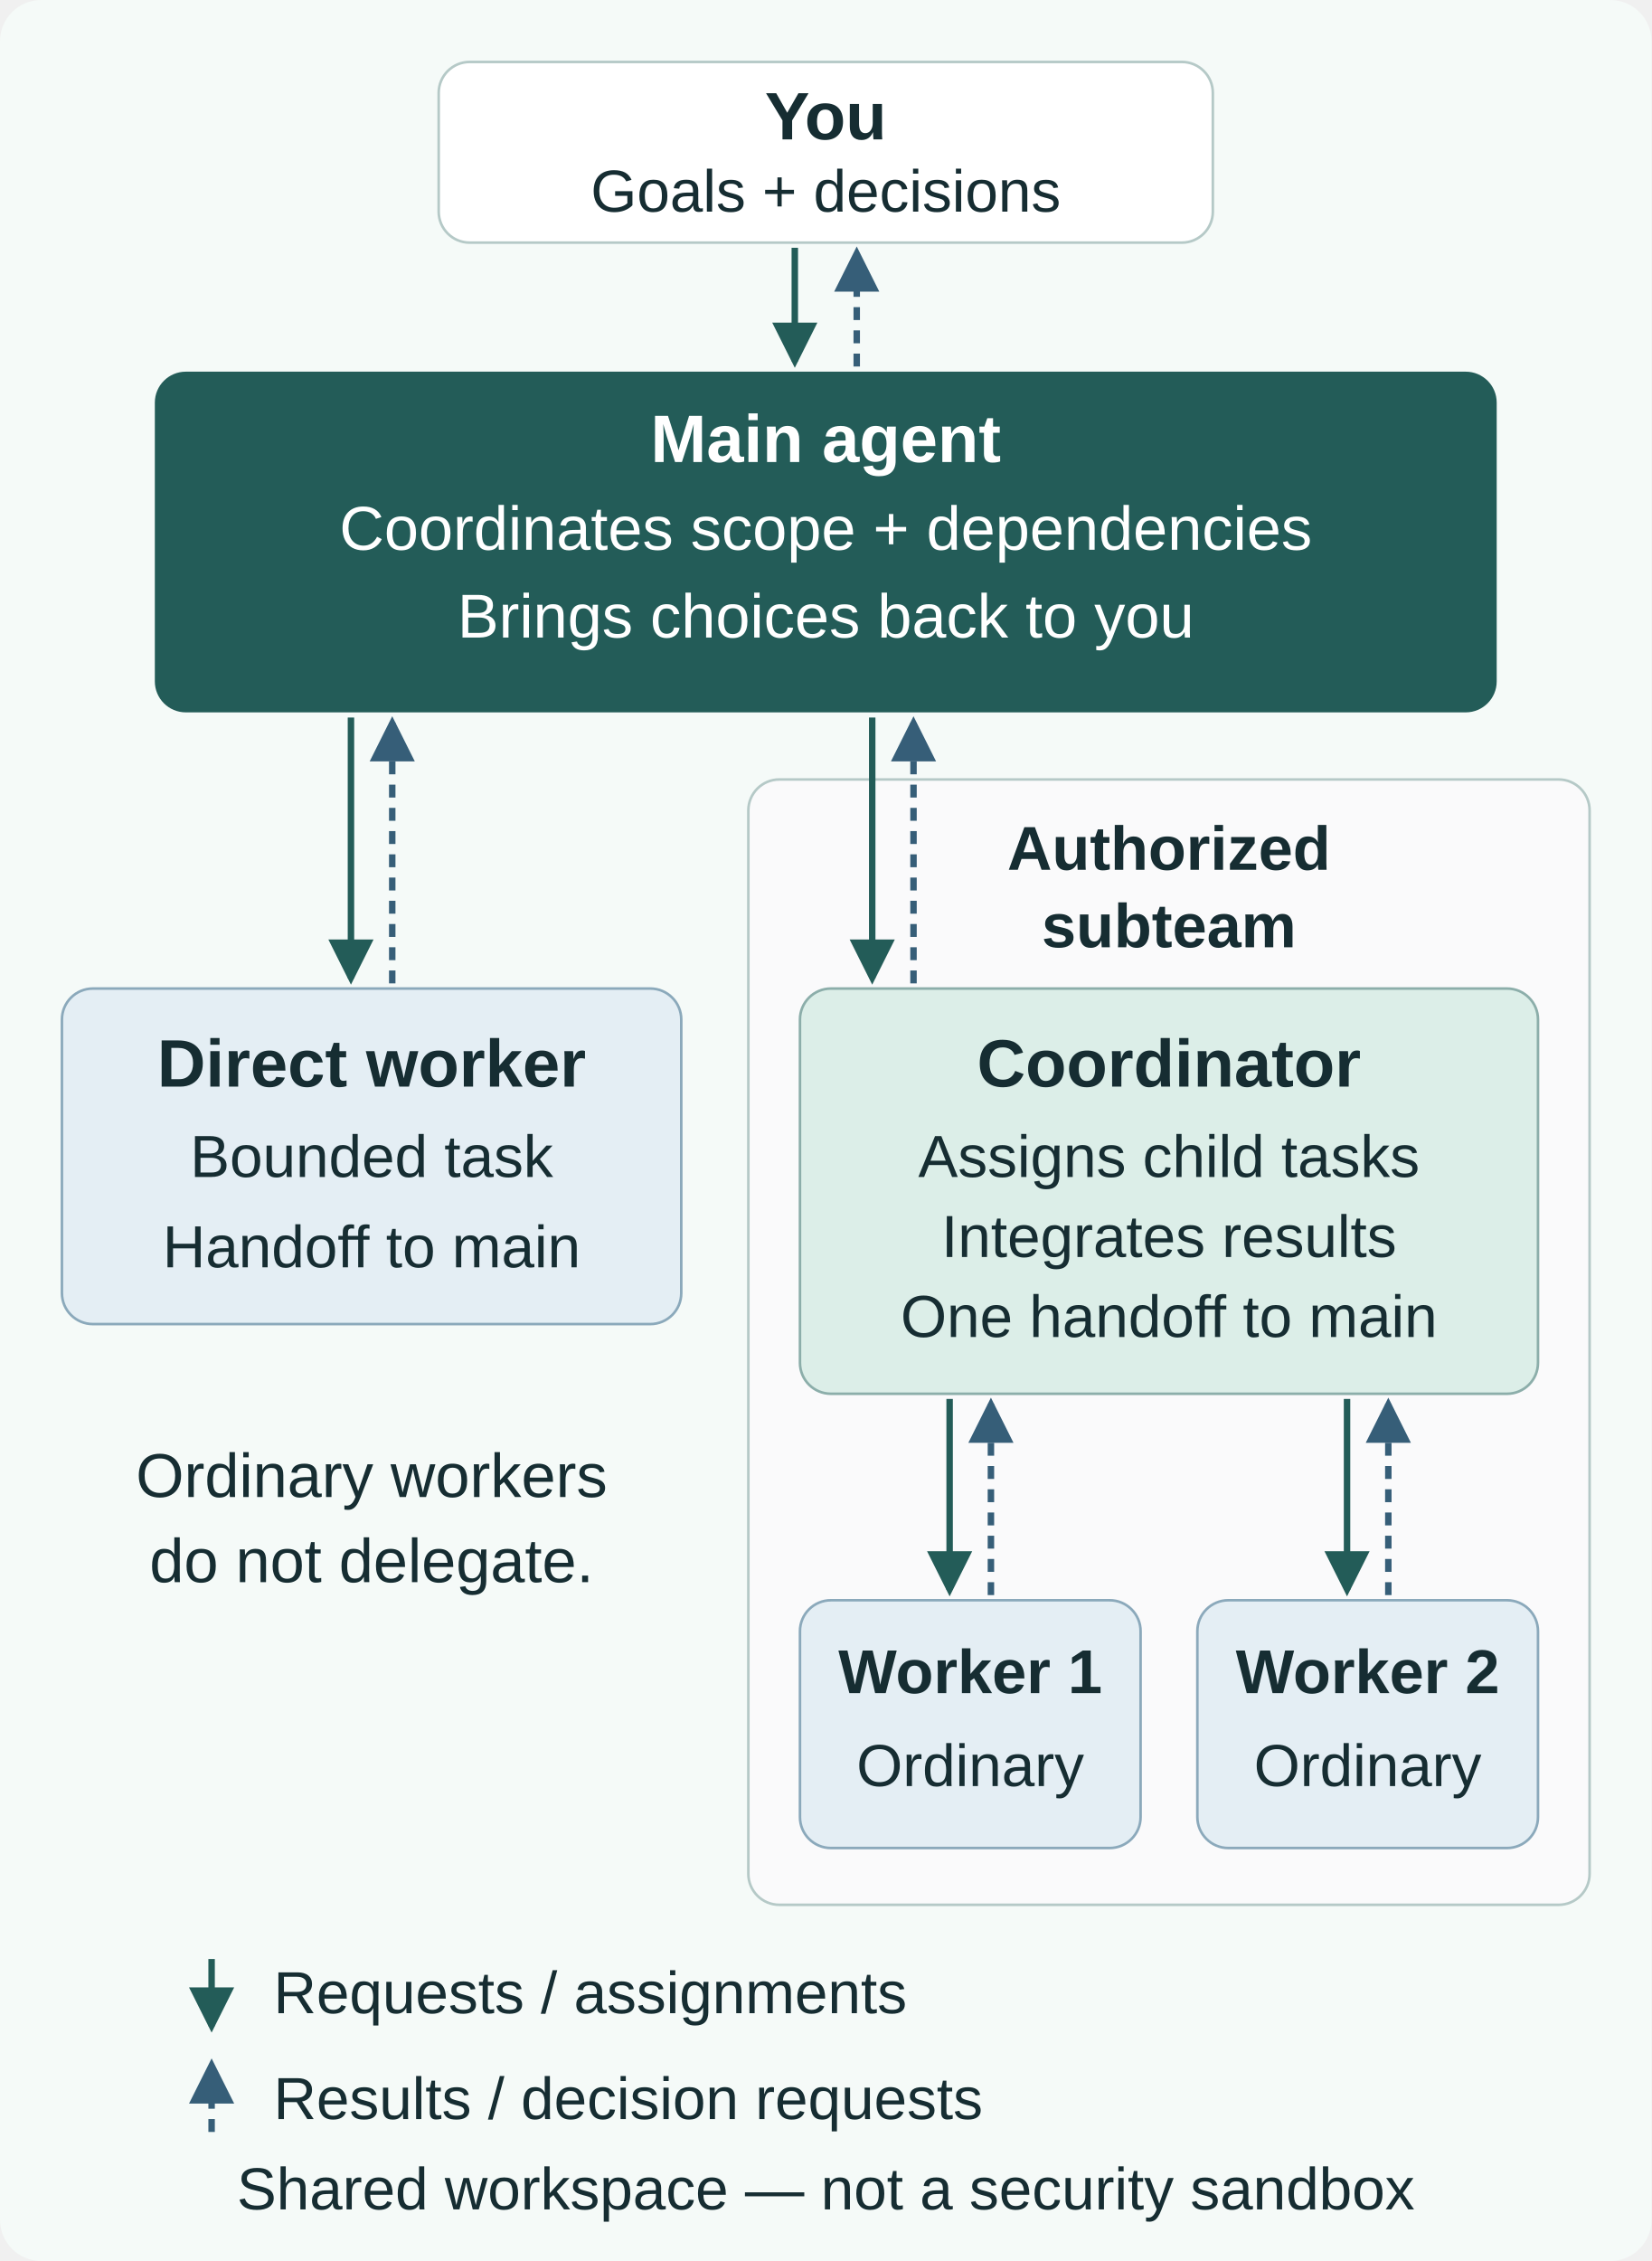
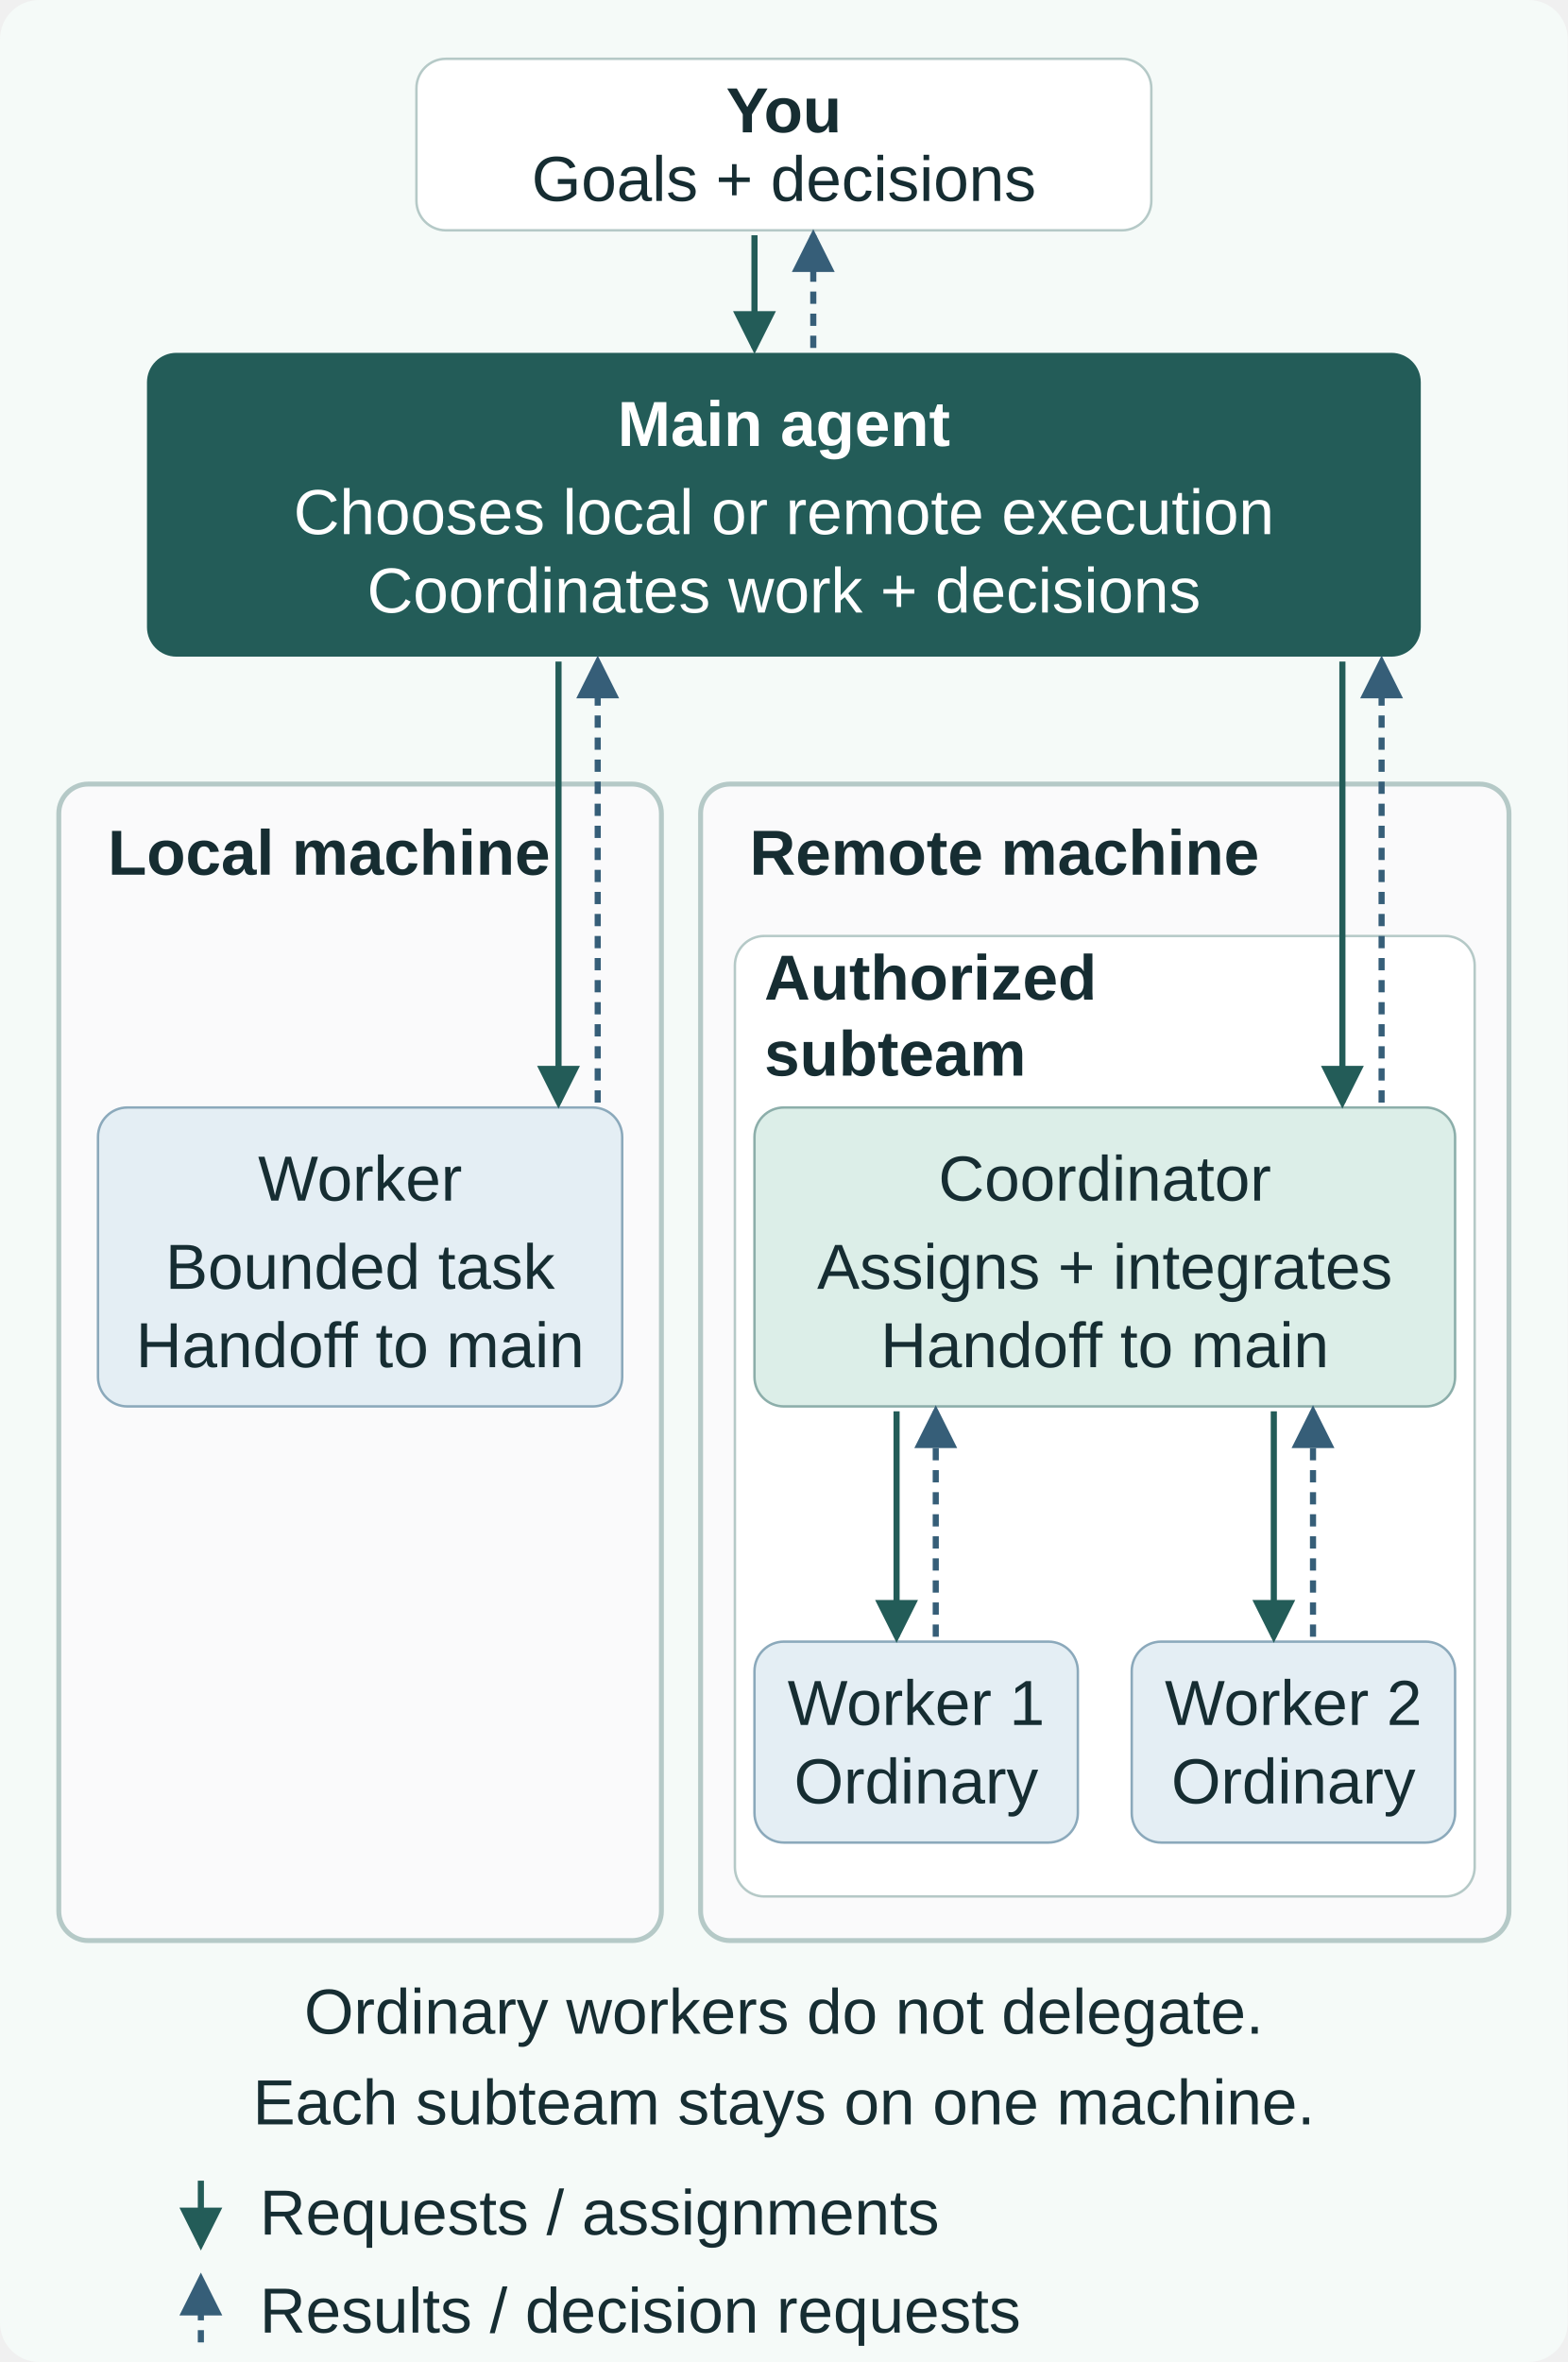
- <svg xmlns="http://www.w3.org/2000/svg" width="640" height="876" viewBox="0 0 640 876" role="img" aria-labelledby="title desc">
-   <defs>
-     <marker id="assignment-arrow" markerWidth="7" markerHeight="7" refX="6" refY="3.5" orient="auto">
-       <path d="M0 0 7 3.5 0 7Z" fill="#235c58" />
-     </marker>
-     <marker id="return-arrow" markerWidth="7" markerHeight="7" refX="6" refY="3.5" orient="auto">
-       <path d="M0 0 7 3.5 0 7Z" fill="#365e78" />
-     </marker>
-   </defs>
-   <rect width="640" height="876" rx="16" fill="#f5faf8" />
-   <g transform="translate(0,-40)">
-     <g font-family="Arial, sans-serif" fill="#162d32" text-anchor="middle">
-       <rect x="170" y="64" width="300" height="70" rx="12" fill="#fff" stroke="#b5c9c7" />
-       <text x="320" y="94" font-size="26" font-weight="700">You</text>
-       <text x="320" y="122" font-size="23">Goals + decisions</text>
-       <rect x="60" y="184" width="520" height="132" rx="12" fill="#235c58" />
-       <g fill="#fff">
-         <text x="320" y="219" font-size="26" font-weight="700">Main agent</text>
-         <text x="320" y="253" font-size="24">Coordinates scope + dependencies</text>
-         <text x="320" y="287" font-size="24">Brings choices back to you</text>
-       </g>
-       <rect x="290" y="342" width="326" height="436" rx="12" fill="#fafafb" stroke="#b5c9c7" />
-       <text x="453" y="377" font-size="24" font-weight="700">Authorized</text>
-       <text x="453" y="407" font-size="24" font-weight="700">subteam</text>
-       <rect x="24" y="423" width="240" height="130" rx="12" fill="#e4eef4" stroke="#8ba9bb" />
-       <text x="144" y="461" font-size="26" font-weight="700">Direct worker</text>
-       <text x="144" y="496" font-size="23">Bounded task</text>
-       <text x="144" y="531" font-size="23">Handoff to main</text>
-       <rect x="310" y="423" width="286" height="157" rx="12" fill="#dceee8" stroke="#8caeaa" />
-       <text x="453" y="461" font-size="26" font-weight="700">Coordinator</text>
-       <text x="453" y="496" font-size="23">Assigns child tasks</text>
-       <text x="453" y="527" font-size="23">Integrates results</text>
-       <text x="453" y="558" font-size="23">One handoff to main</text>
-       <rect x="310" y="660" width="132" height="96" rx="12" fill="#e4eef4" stroke="#8ba9bb" />
-       <rect x="464" y="660" width="132" height="96" rx="12" fill="#e4eef4" stroke="#8ba9bb" />
-       <text x="376" y="696" font-size="24" font-weight="700">Worker 1</text>
-       <text x="376" y="732" font-size="23">Ordinary</text>
-       <text x="530" y="696" font-size="24" font-weight="700">Worker 2</text>
-       <text x="530" y="732" font-size="23">Ordinary</text>
-       <text x="144" y="620" font-size="24">Ordinary workers</text>
-       <text x="144" y="653" font-size="24">do not delegate.</text>
+ <svg xmlns="http://www.w3.org/2000/svg" width="640" height="964" viewBox="0 0 640 964" role="img" aria-labelledby="title desc">
+   <rect width="640" height="964" rx="16" fill="#f5faf8" />
+   <g font-family="Arial, sans-serif" fill="#162d32" text-anchor="middle">
+     <rect x="170" y="24" width="300" height="70" rx="12" fill="#fff" stroke="#b5c9c7" />
+     <text x="320" y="54" font-size="26" font-weight="700">You</text>
+     <text x="320" y="82" font-size="26">Goals + decisions</text>
+     <rect x="60" y="144" width="520" height="124" rx="12" fill="#235c58" />
+     <g fill="#fff">
+       <text x="320" y="182" font-size="26" font-weight="700">Main agent</text>
+       <text x="320" y="218" font-size="26">Chooses local or remote execution</text>
+       <text x="320" y="250" font-size="26">Coordinates work + decisions</text>
    </g>
-     <g fill="none" stroke-width="2.5">
-       <g stroke="#235c58" marker-end="url(#assignment-arrow)">
-         <path d="M308 136V180" />
-         <path d="M136 318V419" />
-         <path d="M338 318V419" />
-         <path d="M368 582V656" />
-         <path d="M522 582V656" />
-         <path d="M82 799V825" />
-       </g>
-       <g stroke="#365e78" stroke-dasharray="5 4" marker-end="url(#return-arrow)">
-         <path d="M332 182V138" />
-         <path d="M152 421V320" />
-         <path d="M354 421V320" />
-         <path d="M384 658V584" />
-         <path d="M538 658V584" />
-         <path d="M82 866V840" />
-       </g>
+     <rect x="24" y="320" width="246" height="472" rx="12" fill="#fafafb" stroke="#b5c9c7" stroke-width="2" />
+     <rect x="286" y="320" width="330" height="472" rx="12" fill="#fafafb" stroke="#b5c9c7" stroke-width="2" />
+     <text x="44" y="357" text-anchor="start" font-size="26" font-weight="700">Local machine</text>
+     <text x="306" y="357" text-anchor="start" font-size="26" font-weight="700">Remote machine</text>
+     <rect x="40" y="452" width="214" height="122" rx="12" fill="#e4eef4" stroke="#8ba9bb" />
+     <text x="147" y="490" font-size="26">Worker</text>
+     <text x="147" y="526" font-size="26">Bounded task</text>
+     <text x="147" y="558" font-size="26">Handoff to main</text>
+     <rect x="300" y="382" width="302" height="392" rx="12" fill="#fff" stroke="#b5c9c7" />
+     <text x="312" y="408" text-anchor="start" font-size="26" font-weight="700">Authorized</text>
+     <text x="312" y="439" text-anchor="start" font-size="26" font-weight="700">subteam</text>
+     <rect x="308" y="452" width="286" height="122" rx="12" fill="#dceee8" stroke="#8caeaa" />
+     <text x="451" y="490" font-size="26">Coordinator</text>
+     <text x="451" y="526" font-size="26">Assigns + integrates</text>
+     <text x="451" y="558" font-size="26">Handoff to main</text>
+     <rect x="308" y="670" width="132" height="82" rx="12" fill="#e4eef4" stroke="#8ba9bb" />
+     <rect x="462" y="670" width="132" height="82" rx="12" fill="#e4eef4" stroke="#8ba9bb" />
+     <text x="374" y="704" font-size="26">Worker 1</text>
+     <text x="374" y="736" font-size="26">Ordinary</text>
+     <text x="528" y="704" font-size="26">Worker 2</text>
+     <text x="528" y="736" font-size="26">Ordinary</text>
+     <text x="320" y="830" font-size="26">Ordinary workers do not delegate.</text>
+     <text x="320" y="867" font-size="26">Each subteam stays on one machine.</text>
+   </g>
+   <g fill="none" stroke-width="2.5">
+     <g stroke="#235c58">
+       <path d="M308 96V142" />
+       <path d="M228 270V450" />
+       <path d="M548 270V450" />
+       <path d="M366 576V668" />
+       <path d="M520 576V668" />
+       <path d="M82 890V916" />
    </g>
-     <g font-family="Arial, sans-serif" font-size="23" fill="#162d32">
-       <text x="106" y="820">Requests / assignments</text>
-       <text x="106" y="861">Results / decision requests</text>
-       <text x="320" y="896" text-anchor="middle">Shared workspace — not a security sandbox</text>
+     <g stroke="#365e78" stroke-dasharray="5 4">
+       <path d="M332 142V96" />
+       <path d="M244 450V270" />
+       <path d="M564 450V270" />
+       <path d="M382 668V576" />
+       <path d="M536 668V576" />
+       <path d="M82 956V930" />
    </g>
  </g>
+   <g fill="#235c58">
+     <path d="M299.25 127L308 144.5L316.75 127Z" />
+     <path d="M219.25 435L228 452.5L236.75 435Z" />
+     <path d="M539.25 435L548 452.5L556.75 435Z" />
+     <path d="M357.25 653L366 670.5L374.75 653Z" />
+     <path d="M511.25 653L520 670.5L528.75 653Z" />
+     <path d="M73.25 901L82 918.5L90.75 901Z" />
+   </g>
+   <g fill="#365e78">
+     <path d="M323.25 111L332 93.5L340.75 111Z" />
+     <path d="M235.25 285L244 267.5L252.75 285Z" />
+     <path d="M555.25 285L564 267.5L572.75 285Z" />
+     <path d="M373.25 591L382 573.5L390.75 591Z" />
+     <path d="M527.25 591L536 573.5L544.75 591Z" />
+     <path d="M73.25 945L82 927.5L90.75 945Z" />
+   </g>
+   <g font-family="Arial, sans-serif" font-size="26" fill="#162d32">
+     <text x="106" y="912">Requests / assignments</text>
+     <text x="106" y="952">Results / decision requests</text>
+   </g>
</svg>
